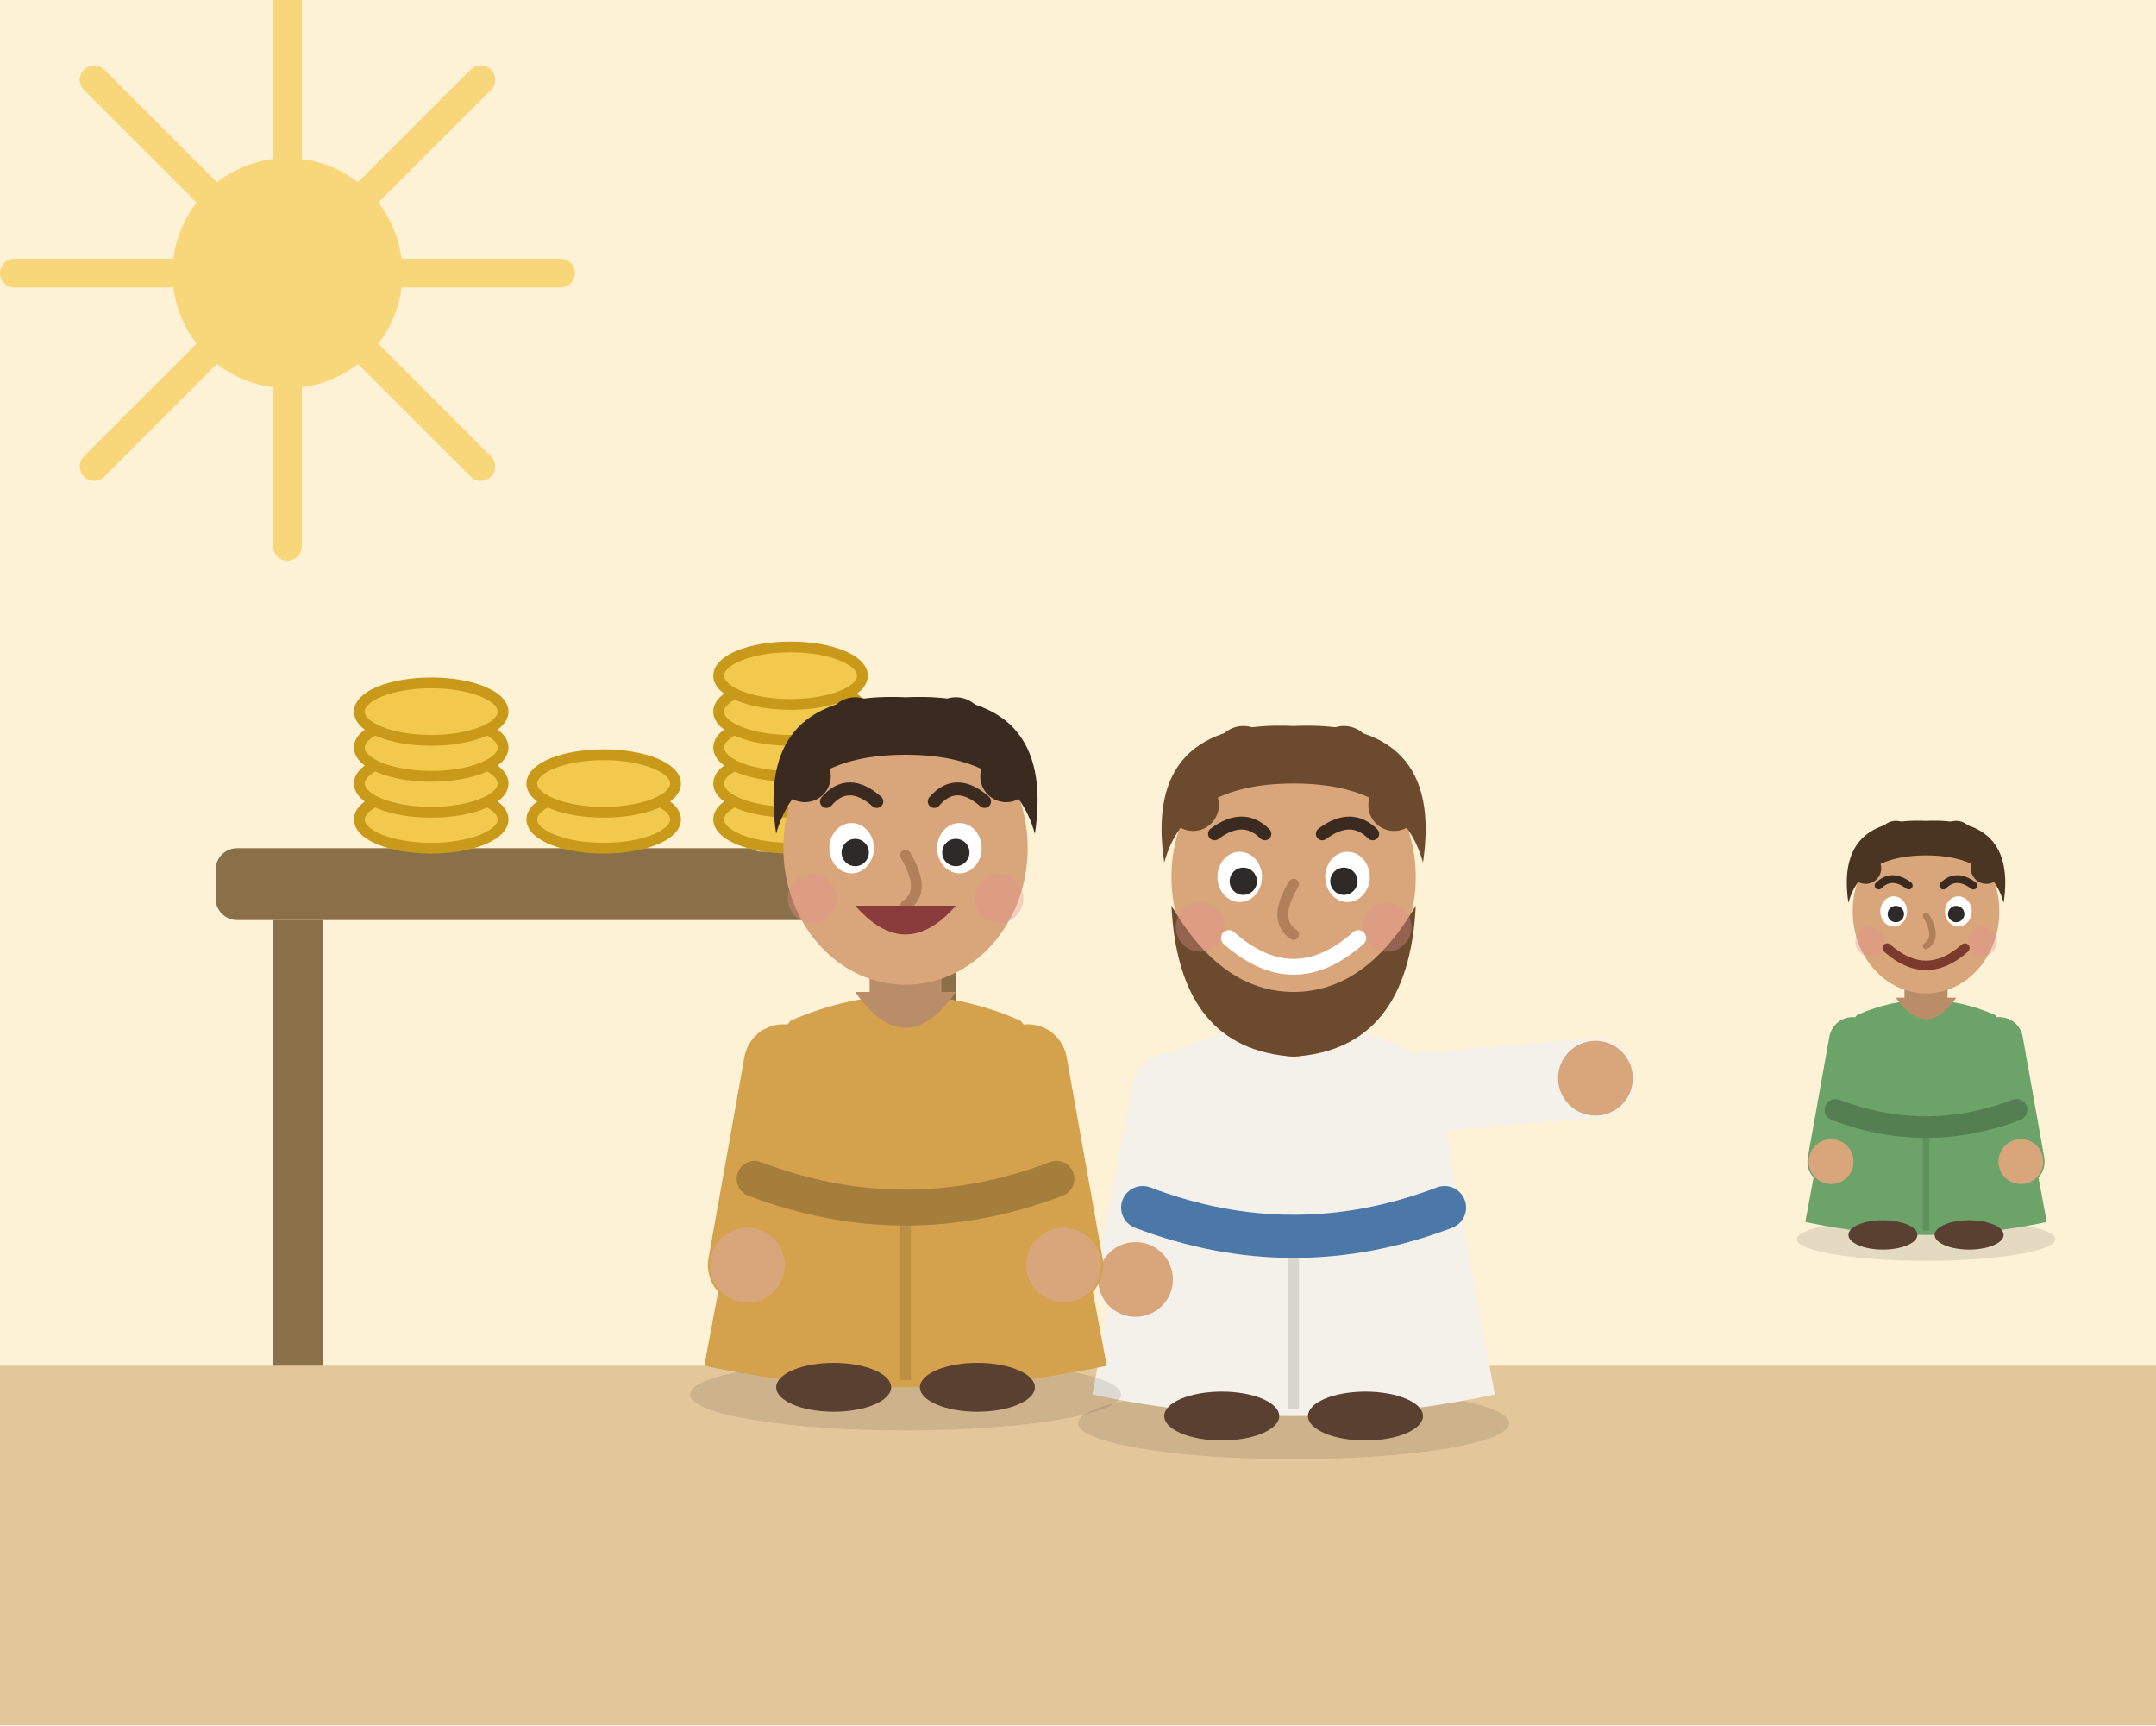
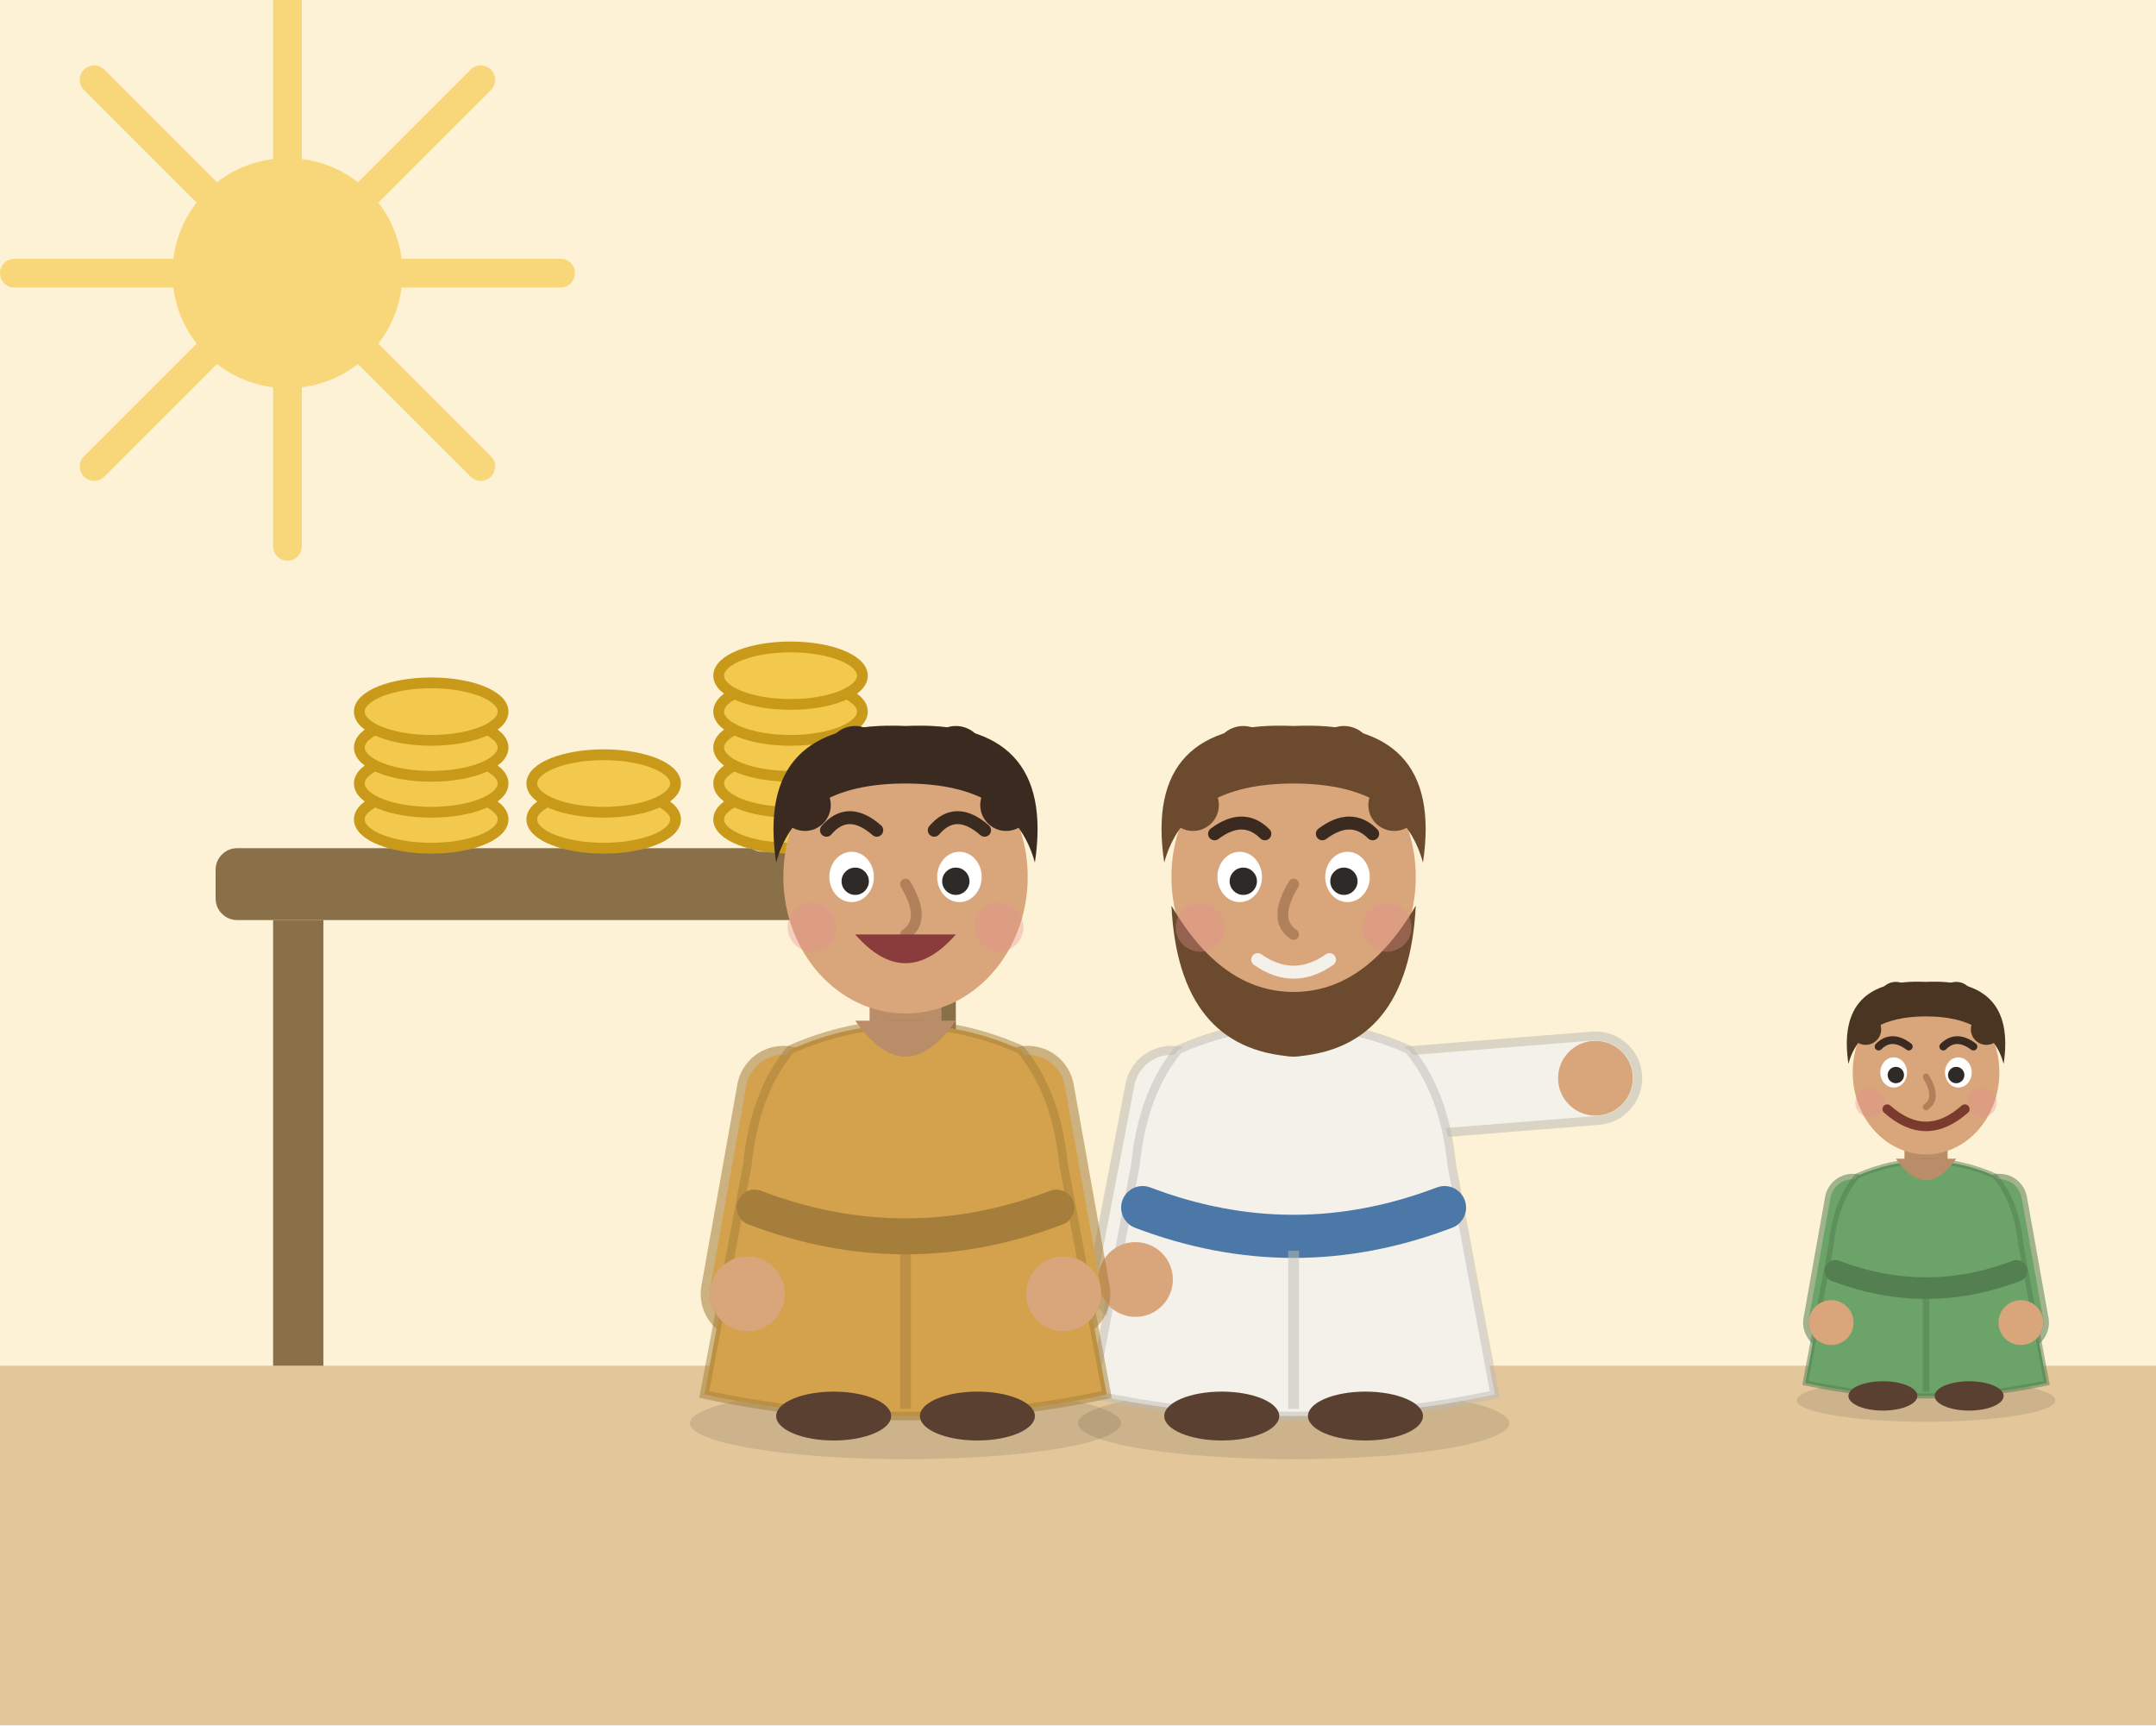
<svg xmlns="http://www.w3.org/2000/svg" viewBox="0 0 300 240">
  <rect width="300" height="240" fill="#FDF1D6" />
  <rect y="190" width="300" height="50" fill="#E3C79A" />
  <line x1="40" y1="38" x2="78.0" y2="38.0" stroke="#F7D77A" stroke-width="4" stroke-linecap="round" />
  <line x1="40" y1="38" x2="66.9" y2="64.9" stroke="#F7D77A" stroke-width="4" stroke-linecap="round" />
  <line x1="40" y1="38" x2="40.0" y2="76.0" stroke="#F7D77A" stroke-width="4" stroke-linecap="round" />
  <line x1="40" y1="38" x2="13.1" y2="64.9" stroke="#F7D77A" stroke-width="4" stroke-linecap="round" />
  <line x1="40" y1="38" x2="2.0" y2="38.0" stroke="#F7D77A" stroke-width="4" stroke-linecap="round" />
  <line x1="40" y1="38" x2="13.1" y2="11.1" stroke="#F7D77A" stroke-width="4" stroke-linecap="round" />
  <line x1="40" y1="38" x2="40.0" y2="0.0" stroke="#F7D77A" stroke-width="4" stroke-linecap="round" />
  <line x1="40" y1="38" x2="66.9" y2="11.1" stroke="#F7D77A" stroke-width="4" stroke-linecap="round" />
  <circle cx="40" cy="38" r="16" fill="#F7D77A" />
  <rect x="30" y="118" width="110" height="10" rx="3" fill="#8A7048" />
  <rect x="38" y="128" width="7" height="62" fill="#8A7048" />
  <rect x="126" y="128" width="7" height="62" fill="#8A7048" />
  <ellipse cx="60" cy="114" rx="10" ry="4" fill="#F2C94C" stroke="#C99A1A" stroke-width="1.5" />
  <ellipse cx="60" cy="109" rx="10" ry="4" fill="#F2C94C" stroke="#C99A1A" stroke-width="1.5" />
  <ellipse cx="60" cy="104" rx="10" ry="4" fill="#F2C94C" stroke="#C99A1A" stroke-width="1.5" />
  <ellipse cx="60" cy="99" rx="10" ry="4" fill="#F2C94C" stroke="#C99A1A" stroke-width="1.5" />
  <ellipse cx="84" cy="114" rx="10" ry="4" fill="#F2C94C" stroke="#C99A1A" stroke-width="1.5" />
  <ellipse cx="84" cy="109" rx="10" ry="4" fill="#F2C94C" stroke="#C99A1A" stroke-width="1.5" />
  <rect x="104" y="106" width="22" height="12" rx="2" fill="#F4F1EA" stroke="#CFC7B8" />
  <g transform="translate(0,0)">
    <ellipse cx="110" cy="114" rx="10" ry="4" fill="#F2C94C" stroke="#C99A1A" stroke-width="1.5" />
    <ellipse cx="110" cy="109" rx="10" ry="4" fill="#F2C94C" stroke="#C99A1A" stroke-width="1.5" />
    <ellipse cx="110" cy="104" rx="10" ry="4" fill="#F2C94C" stroke="#C99A1A" stroke-width="1.5" />
    <ellipse cx="110" cy="99" rx="10" ry="4" fill="#F2C94C" stroke="#C99A1A" stroke-width="1.5" />
    <ellipse cx="110" cy="94" rx="10" ry="4" fill="#F2C94C" stroke="#C99A1A" stroke-width="1.5" />
  </g>
  <g transform="translate(150,94) scale(1.0)">
    <ellipse cx="30" cy="104" rx="30" ry="5" fill="#000" opacity=".1" />
-     <line x1="13" y1="58" x2="8" y2="84" stroke="#F4F1EA" stroke-width="11" stroke-linecap="round" />
-     <line x1="47" y1="58" x2="72" y2="56" stroke="#F4F1EA" stroke-width="11" stroke-linecap="round" />
+     <line x1="13" y1="58" x2="8" y2="84" stroke="#BEBBB6" stroke-width="13" stroke-linecap="round" opacity=".55" />
+     <line x1="13" y1="58" x2="8" y2="84" stroke="#F4F1EA" stroke-width="10.5" stroke-linecap="round" />
+     <line x1="47" y1="58" x2="72" y2="56" stroke="#BEBBB6" stroke-width="13" stroke-linecap="round" opacity=".55" />
+     <line x1="47" y1="58" x2="72" y2="56" stroke="#F4F1EA" stroke-width="10.5" stroke-linecap="round" />
    <rect x="25" y="40" width="10" height="14" rx="4" fill="#BA8D69" />
-     <path d="M14 52Q30 45 46 52Q51 58 52 68L58 100Q30 106 2 100L8 68Q9 58 14 52Z" fill="#F4F1EA" />
-     <path d="M9 74Q30 82 51 74" stroke="#BEBBB6" stroke-width="5" fill="none" stroke-linecap="round" />
+     <path d="M14 52Q30 45 46 52Q51 58 52 68L58 100Q30 106 2 100L8 68Q9 58 14 52Z" fill="#F4F1EA" stroke="#BEBBB6" stroke-width="1.2" stroke-opacity=".5" />
+     <path d="M9 74Q30 82 51 74" stroke="#4C78A8" stroke-width="6" fill="none" stroke-linecap="round" />
    <path d="M30 80V102" stroke="#BEBBB6" stroke-width="1.5" opacity=".5" />
    <ellipse cx="20" cy="103" rx="8" ry="3.4" fill="#5A4030" />
    <ellipse cx="40" cy="103" rx="8" ry="3.4" fill="#5A4030" />
    <path d="M23 48Q30 58 37 48Z" fill="#BA8D69" />
    <circle cx="8" cy="84" r="5.2" fill="#D9A57B" />
    <circle cx="72" cy="56" r="5.2" fill="#D9A57B" />
    <ellipse cx="30" cy="28" rx="17" ry="19" fill="#D9A57B" />
    <path d="M12 26Q9 6 30 7Q51 6 48 26Q45 15 30 15Q15 15 12 26Z" fill="#6B4A2E" />
    <circle cx="16" cy="18" r="3.6" fill="#6B4A2E" />
    <circle cx="44" cy="18" r="3.6" fill="#6B4A2E" />
    <circle cx="23" cy="11" r="4" fill="#6B4A2E" />
    <circle cx="37" cy="11" r="4" fill="#6B4A2E" />
    <path d="M13 32Q14 52 30 53Q46 52 47 32Q40 44 30 44Q20 44 13 32Z" fill="#6B4A2E" />
    <ellipse cx="22.5" cy="28" rx="3.1" ry="3.5" fill="#fff" />
    <ellipse cx="37.5" cy="28" rx="3.1" ry="3.5" fill="#fff" />
    <circle cx="23" cy="28.6" r="1.9" fill="#2E2A28" />
    <circle cx="37" cy="28.6" r="1.9" fill="#2E2A28" />
    <circle cx="17" cy="35" r="3.4" fill="#E58E8E" opacity=".35" />
    <circle cx="43" cy="35" r="3.4" fill="#E58E8E" opacity=".35" />
    <path d="M30 29q-3 5 0 7" stroke="#B0805A" stroke-width="1.5" fill="none" stroke-linecap="round" />
-     <path d="M21 36.5q9 8 18 0" stroke="#FFFFFF" stroke-width="2.2" fill="none" stroke-linecap="round" />
+     <path d="M25 39.5q5 3.5 10 0" stroke="#F4F1EA" stroke-width="1.8" fill="none" stroke-linecap="round" />
    <path d="M19 22q4-3 7 0M34 22q4-3 7 0" stroke="#3A2A20" stroke-width="1.8" fill="none" stroke-linecap="round" />
  </g>
-   <g transform="translate(150,94) scale(1.0)">
-     <path d="M9 74Q30 82 51 74" stroke="#4C78A8" stroke-width="6" fill="none" stroke-linecap="round" />
-   </g>
-   <g transform="translate(156.0,90) scale(-1.0,1.0)">
+   <g transform="translate(156.0,94.0) scale(-1.0,1.0)">
    <ellipse cx="30" cy="104" rx="30" ry="5" fill="#000" opacity=".1" />
-     <line x1="13" y1="58" x2="8" y2="86" stroke="#D4A24C" stroke-width="11" stroke-linecap="round" />
-     <line x1="47" y1="58" x2="52" y2="86" stroke="#D4A24C" stroke-width="11" stroke-linecap="round" />
+     <line x1="13" y1="58" x2="8" y2="86" stroke="#A57E3B" stroke-width="13" stroke-linecap="round" opacity=".55" />
+     <line x1="13" y1="58" x2="8" y2="86" stroke="#D4A24C" stroke-width="10.5" stroke-linecap="round" />
+     <line x1="47" y1="58" x2="52" y2="86" stroke="#A57E3B" stroke-width="13" stroke-linecap="round" opacity=".55" />
+     <line x1="47" y1="58" x2="52" y2="86" stroke="#D4A24C" stroke-width="10.5" stroke-linecap="round" />
    <rect x="25" y="40" width="10" height="14" rx="4" fill="#BA8D69" />
-     <path d="M14 52Q30 45 46 52Q51 58 52 68L58 100Q30 106 2 100L8 68Q9 58 14 52Z" fill="#D4A24C" />
+     <path d="M14 52Q30 45 46 52Q51 58 52 68L58 100Q30 106 2 100L8 68Q9 58 14 52Z" fill="#D4A24C" stroke="#A57E3B" stroke-width="1.2" stroke-opacity=".5" />
    <path d="M9 74Q30 82 51 74" stroke="#A57E3B" stroke-width="5" fill="none" stroke-linecap="round" />
    <path d="M30 80V102" stroke="#A57E3B" stroke-width="1.5" opacity=".5" />
    <ellipse cx="20" cy="103" rx="8" ry="3.4" fill="#5A4030" />
    <ellipse cx="40" cy="103" rx="8" ry="3.4" fill="#5A4030" />
    <path d="M23 48Q30 58 37 48Z" fill="#BA8D69" />
    <circle cx="8" cy="86" r="5.2" fill="#D9A57B" />
    <circle cx="52" cy="86" r="5.2" fill="#D9A57B" />
    <ellipse cx="30" cy="28" rx="17" ry="19" fill="#D9A57B" />
    <path d="M12 26Q9 6 30 7Q51 6 48 26Q45 15 30 15Q15 15 12 26Z" fill="#3A2A20" />
    <circle cx="16" cy="18" r="3.6" fill="#3A2A20" />
    <circle cx="44" cy="18" r="3.6" fill="#3A2A20" />
    <circle cx="23" cy="11" r="4" fill="#3A2A20" />
    <circle cx="37" cy="11" r="4" fill="#3A2A20" />
    <ellipse cx="22.5" cy="28" rx="3.1" ry="3.5" fill="#fff" />
    <ellipse cx="37.5" cy="28" rx="3.1" ry="3.5" fill="#fff" />
    <circle cx="23" cy="28.6" r="1.9" fill="#2E2A28" />
    <circle cx="37" cy="28.6" r="1.9" fill="#2E2A28" />
    <circle cx="17" cy="35" r="3.4" fill="#E58E8E" opacity=".35" />
    <circle cx="43" cy="35" r="3.4" fill="#E58E8E" opacity=".35" />
    <path d="M30 29q-3 5 0 7" stroke="#B0805A" stroke-width="1.5" fill="none" stroke-linecap="round" />
    <path d="M23 36q7 8 14 0z" fill="#8A3B3B" />
    <path d="M19 21.5q4-3.5 7 0M34 21.5q4-3.5 7 0" stroke="#3A2A20" stroke-width="1.8" fill="none" stroke-linecap="round" />
  </g>
-   <g transform="translate(286.0,110) scale(-0.6,0.6)">
+   <g transform="translate(286.0,132.4) scale(-0.6,0.6)">
    <ellipse cx="30" cy="104" rx="30" ry="5" fill="#000" opacity=".1" />
-     <line x1="13" y1="58" x2="8" y2="86" stroke="#6BA368" stroke-width="11" stroke-linecap="round" />
-     <line x1="47" y1="58" x2="52" y2="86" stroke="#6BA368" stroke-width="11" stroke-linecap="round" />
+     <line x1="13" y1="58" x2="8" y2="86" stroke="#537F51" stroke-width="13" stroke-linecap="round" opacity=".55" />
+     <line x1="13" y1="58" x2="8" y2="86" stroke="#6BA368" stroke-width="10.5" stroke-linecap="round" />
+     <line x1="47" y1="58" x2="52" y2="86" stroke="#537F51" stroke-width="13" stroke-linecap="round" opacity=".55" />
+     <line x1="47" y1="58" x2="52" y2="86" stroke="#6BA368" stroke-width="10.5" stroke-linecap="round" />
    <rect x="25" y="40" width="10" height="14" rx="4" fill="#BA8D69" />
-     <path d="M14 52Q30 45 46 52Q51 58 52 68L58 100Q30 106 2 100L8 68Q9 58 14 52Z" fill="#6BA368" />
+     <path d="M14 52Q30 45 46 52Q51 58 52 68L58 100Q30 106 2 100L8 68Q9 58 14 52Z" fill="#6BA368" stroke="#537F51" stroke-width="1.2" stroke-opacity=".5" />
    <path d="M9 74Q30 82 51 74" stroke="#537F51" stroke-width="5" fill="none" stroke-linecap="round" />
    <path d="M30 80V102" stroke="#537F51" stroke-width="1.5" opacity=".5" />
    <ellipse cx="20" cy="103" rx="8" ry="3.4" fill="#5A4030" />
    <ellipse cx="40" cy="103" rx="8" ry="3.4" fill="#5A4030" />
    <path d="M23 48Q30 58 37 48Z" fill="#BA8D69" />
    <circle cx="8" cy="86" r="5.2" fill="#D9A57B" />
    <circle cx="52" cy="86" r="5.2" fill="#D9A57B" />
    <ellipse cx="30" cy="28" rx="17" ry="19" fill="#D9A57B" />
    <path d="M12 26Q9 6 30 7Q51 6 48 26Q45 15 30 15Q15 15 12 26Z" fill="#4A3523" />
    <circle cx="16" cy="18" r="3.6" fill="#4A3523" />
    <circle cx="44" cy="18" r="3.6" fill="#4A3523" />
    <circle cx="23" cy="11" r="4" fill="#4A3523" />
    <circle cx="37" cy="11" r="4" fill="#4A3523" />
    <ellipse cx="22.5" cy="28" rx="3.1" ry="3.5" fill="#fff" />
    <ellipse cx="37.5" cy="28" rx="3.1" ry="3.5" fill="#fff" />
    <circle cx="23" cy="28.6" r="1.9" fill="#2E2A28" />
    <circle cx="37" cy="28.6" r="1.9" fill="#2E2A28" />
    <circle cx="17" cy="35" r="3.4" fill="#E58E8E" opacity=".35" />
    <circle cx="43" cy="35" r="3.4" fill="#E58E8E" opacity=".35" />
    <path d="M30 29q-3 5 0 7" stroke="#B0805A" stroke-width="1.5" fill="none" stroke-linecap="round" />
    <path d="M21 36.5q9 8 18 0" stroke="#7A3B2E" stroke-width="2.2" fill="none" stroke-linecap="round" />
    <path d="M19 22q4-3 7 0M34 22q4-3 7 0" stroke="#3A2A20" stroke-width="1.8" fill="none" stroke-linecap="round" />
  </g>
</svg>
